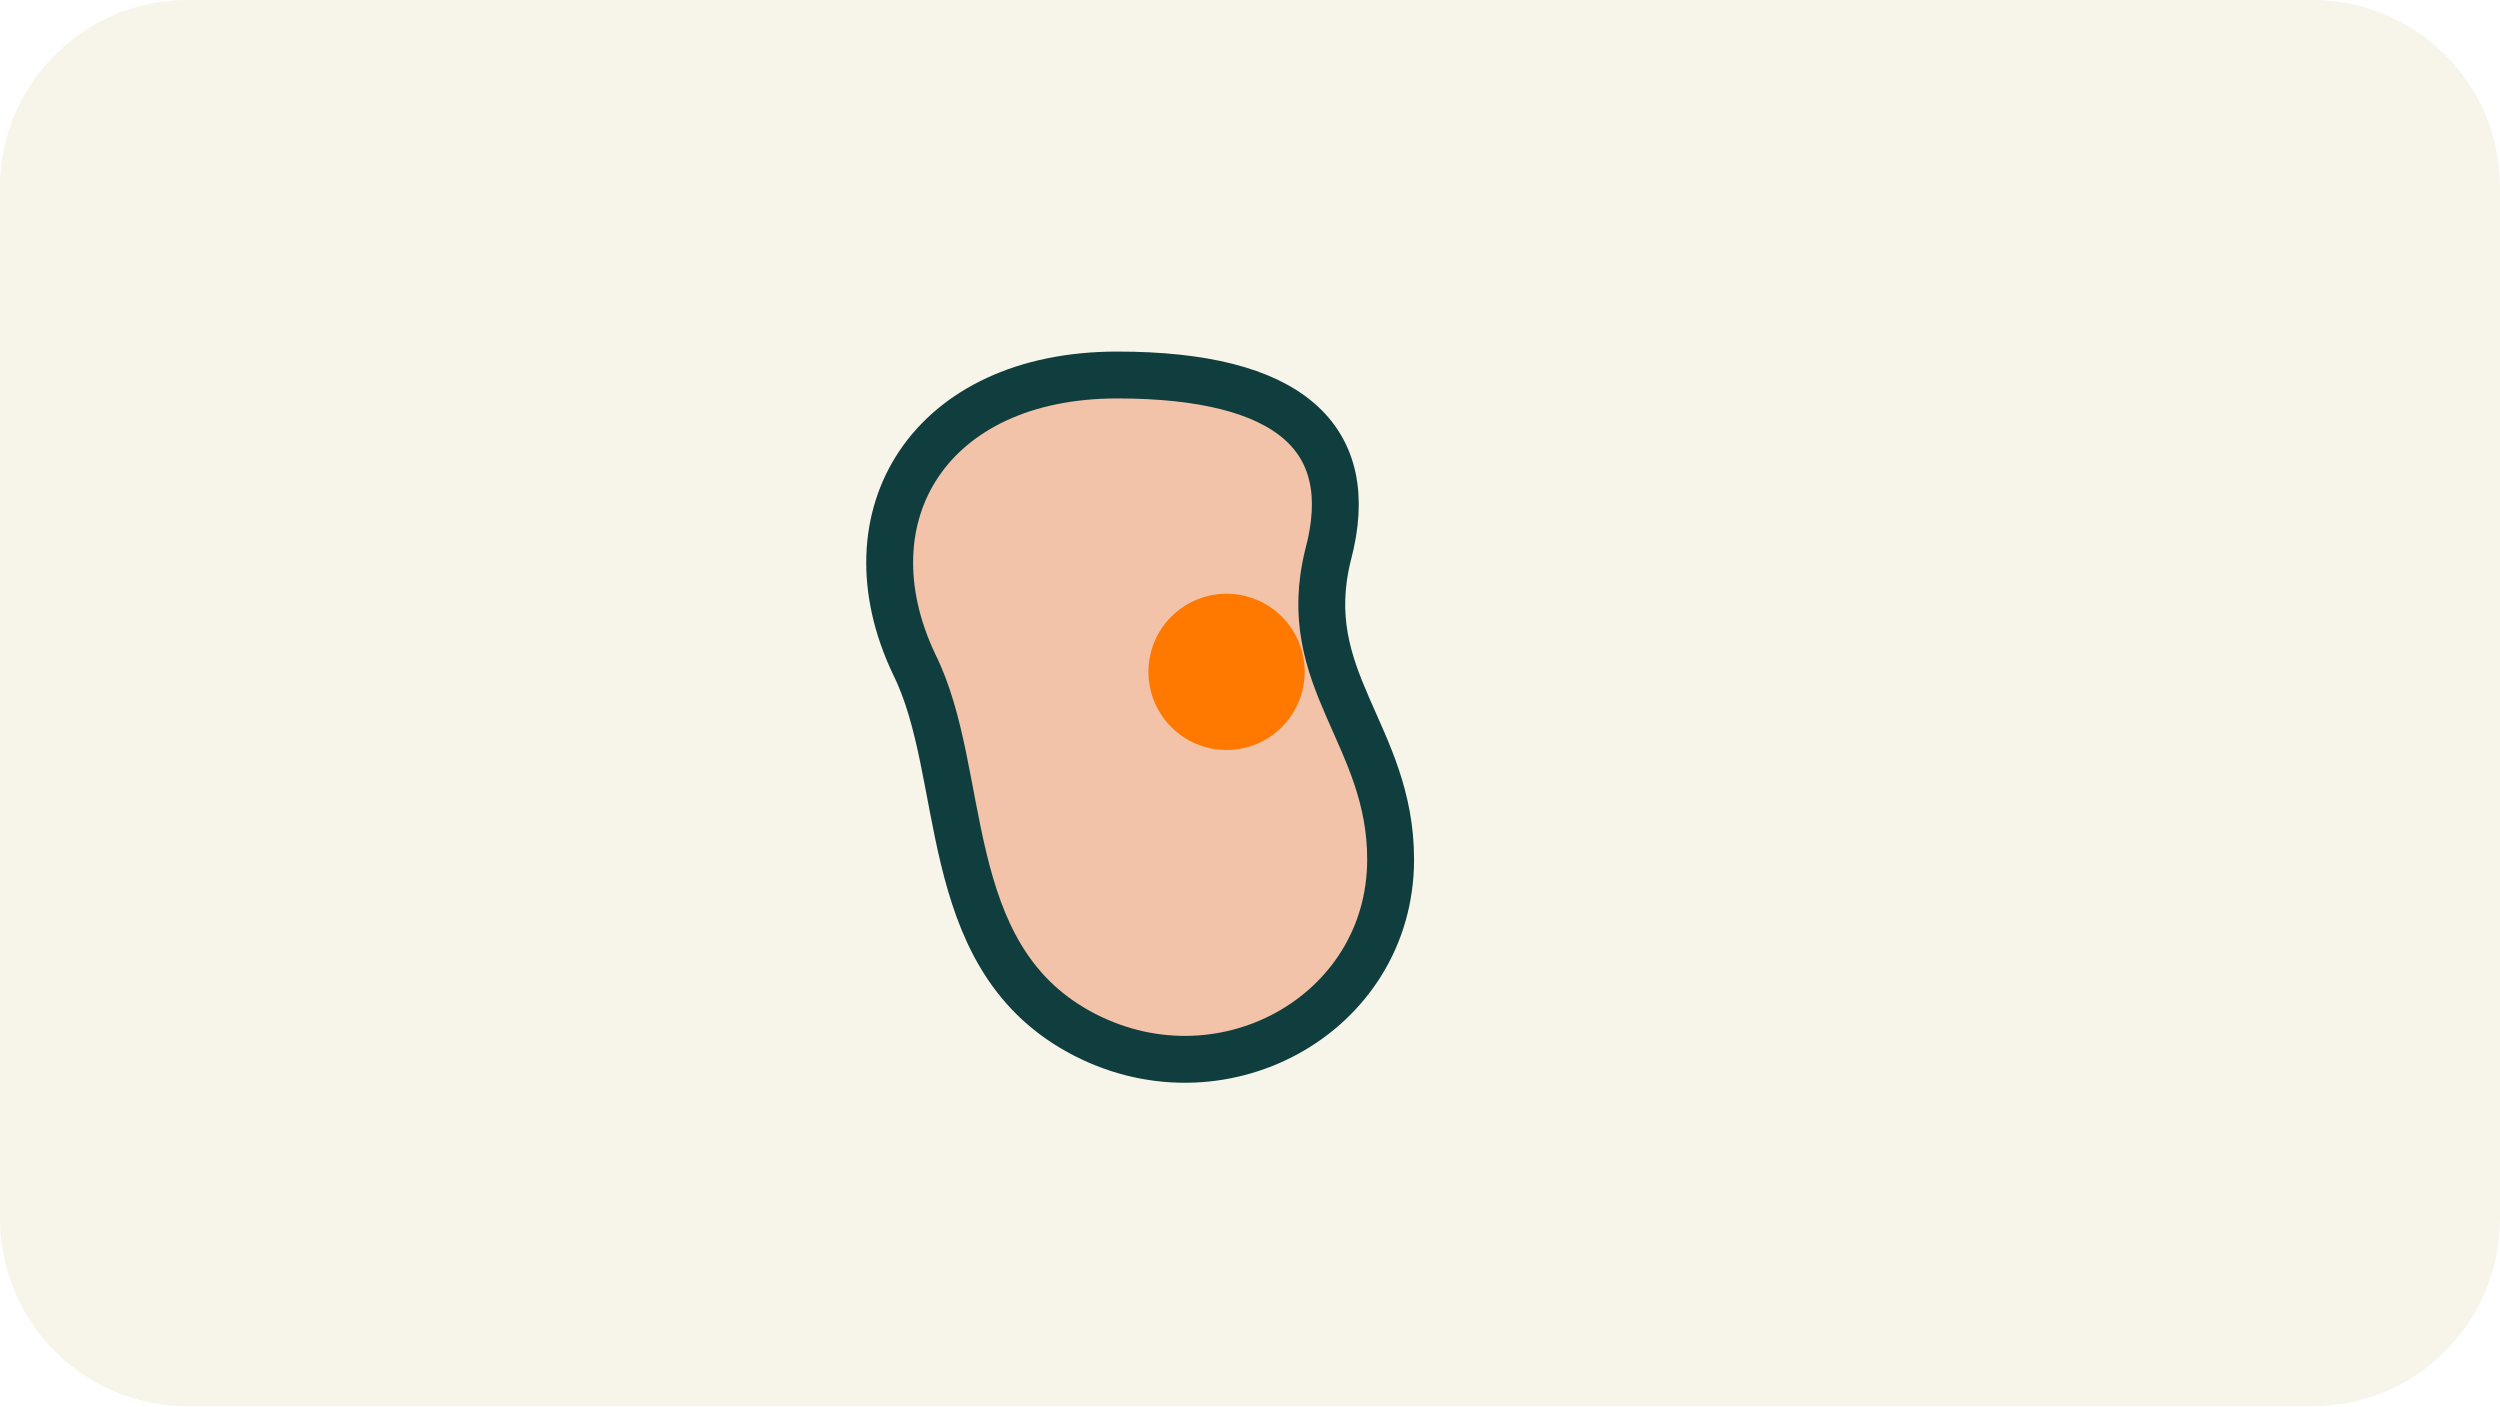
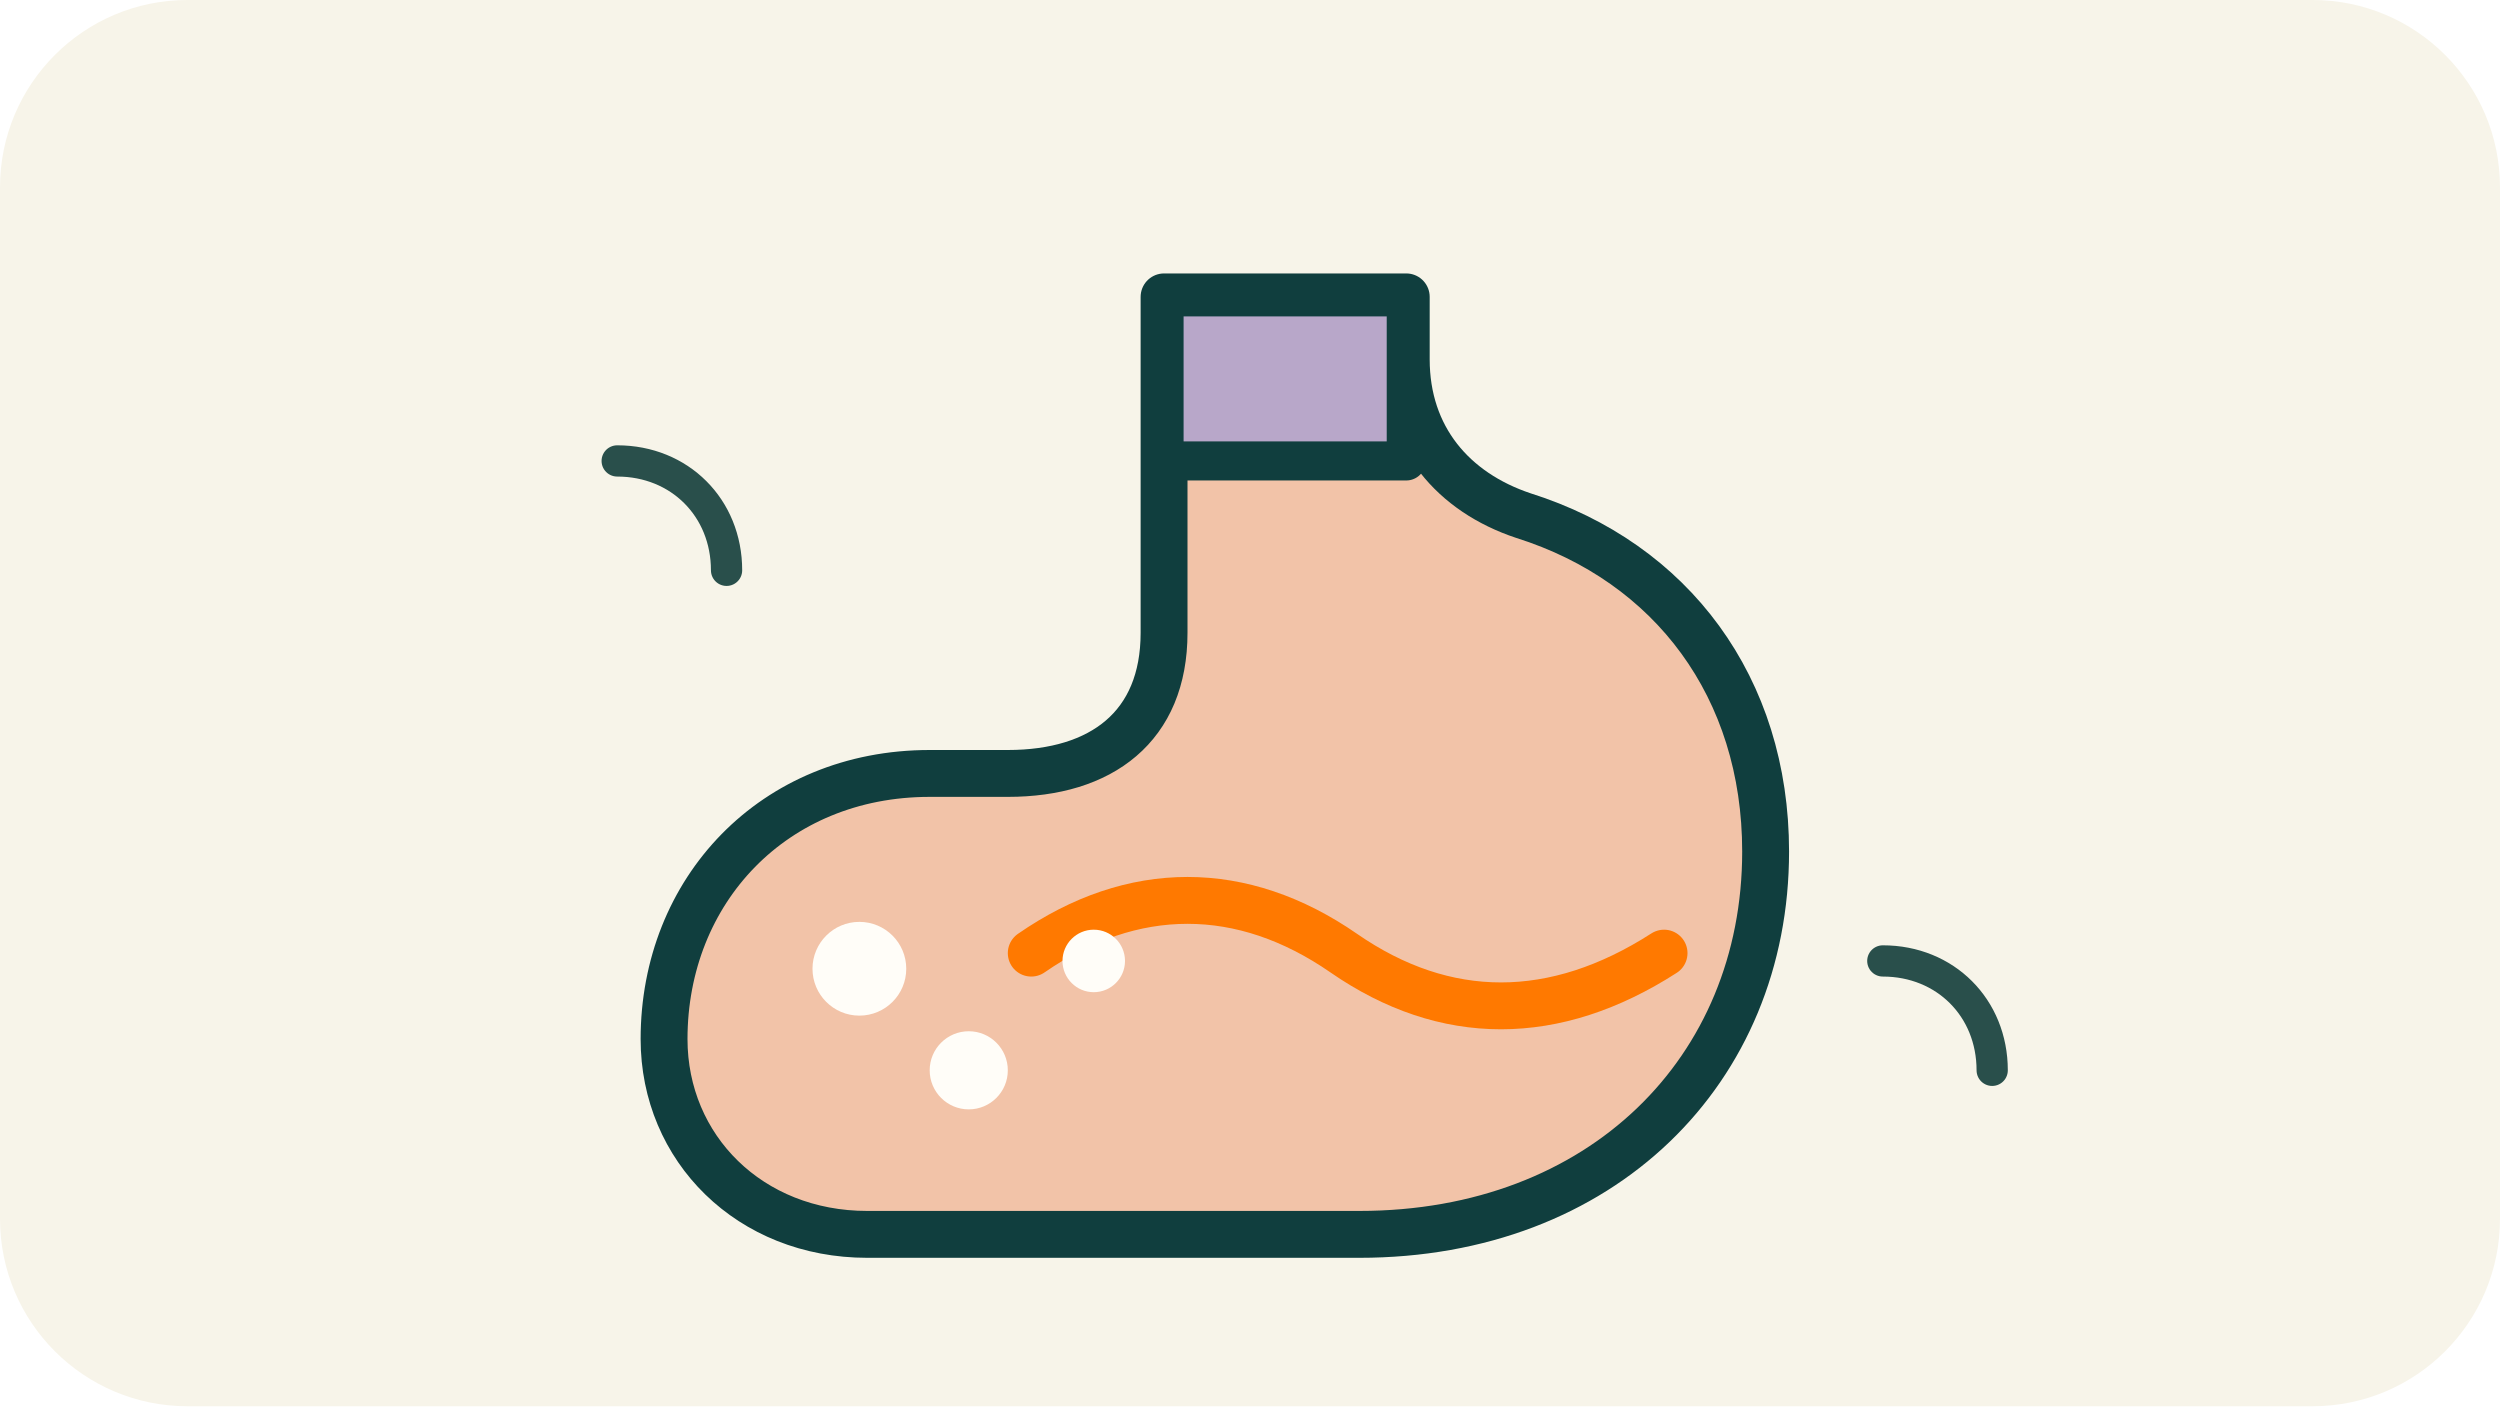
- <svg xmlns="http://www.w3.org/2000/svg" viewBox="0 0 320 180">
+ <svg xmlns="http://www.w3.org/2000/svg" viewBox="0 0 320 180" role="img">
  <rect width="320" height="180" rx="24" fill="#F7F4E9" />
-   <path d="M143 48c-24 0-35 18-26 37 7 14 3 37 21 47 18 10 40-2 40-22 0-16-12-23-8-39 4-15-5-23-27-23z" fill="#F2C3A8" stroke="#103E3E" stroke-width="6" />
-   <circle cx="157" cy="86" r="10" fill="#FF7900" />
+   <path d="M149 38v43        c0 12-8 18-20 18        h-10        c-20 0-34 15-34 34        c0 14 11 25 26 25        h63        c31 0 52-21 52-49        c0-21-12-37-31-43        c-9-3-15-10-15-20V38Z" fill="#F2C3A8" stroke="#103E3E" stroke-width="6" stroke-linejoin="round" />
+   <path d="M149 38h31v21h-31z" fill="#B8A7C9" stroke="#103E3E" stroke-width="5" stroke-linejoin="round" />
+   <path d="M132 122c13-9 27-9 40 0s27 9 41 0" fill="none" stroke="#FF7900" stroke-width="6" stroke-linecap="round" />
+   <circle cx="110" cy="124" r="6" fill="#FFFDF8" />
+   <circle cx="124" cy="137" r="5" fill="#FFFDF8" />
+   <circle cx="140" cy="123" r="4" fill="#FFFDF8" />
+   <path d="M79 59c8 0 14 6 14 14m148 50c8 0 14 6 14 14" fill="none" stroke="#294F4B" stroke-width="4" stroke-linecap="round" />
</svg>
